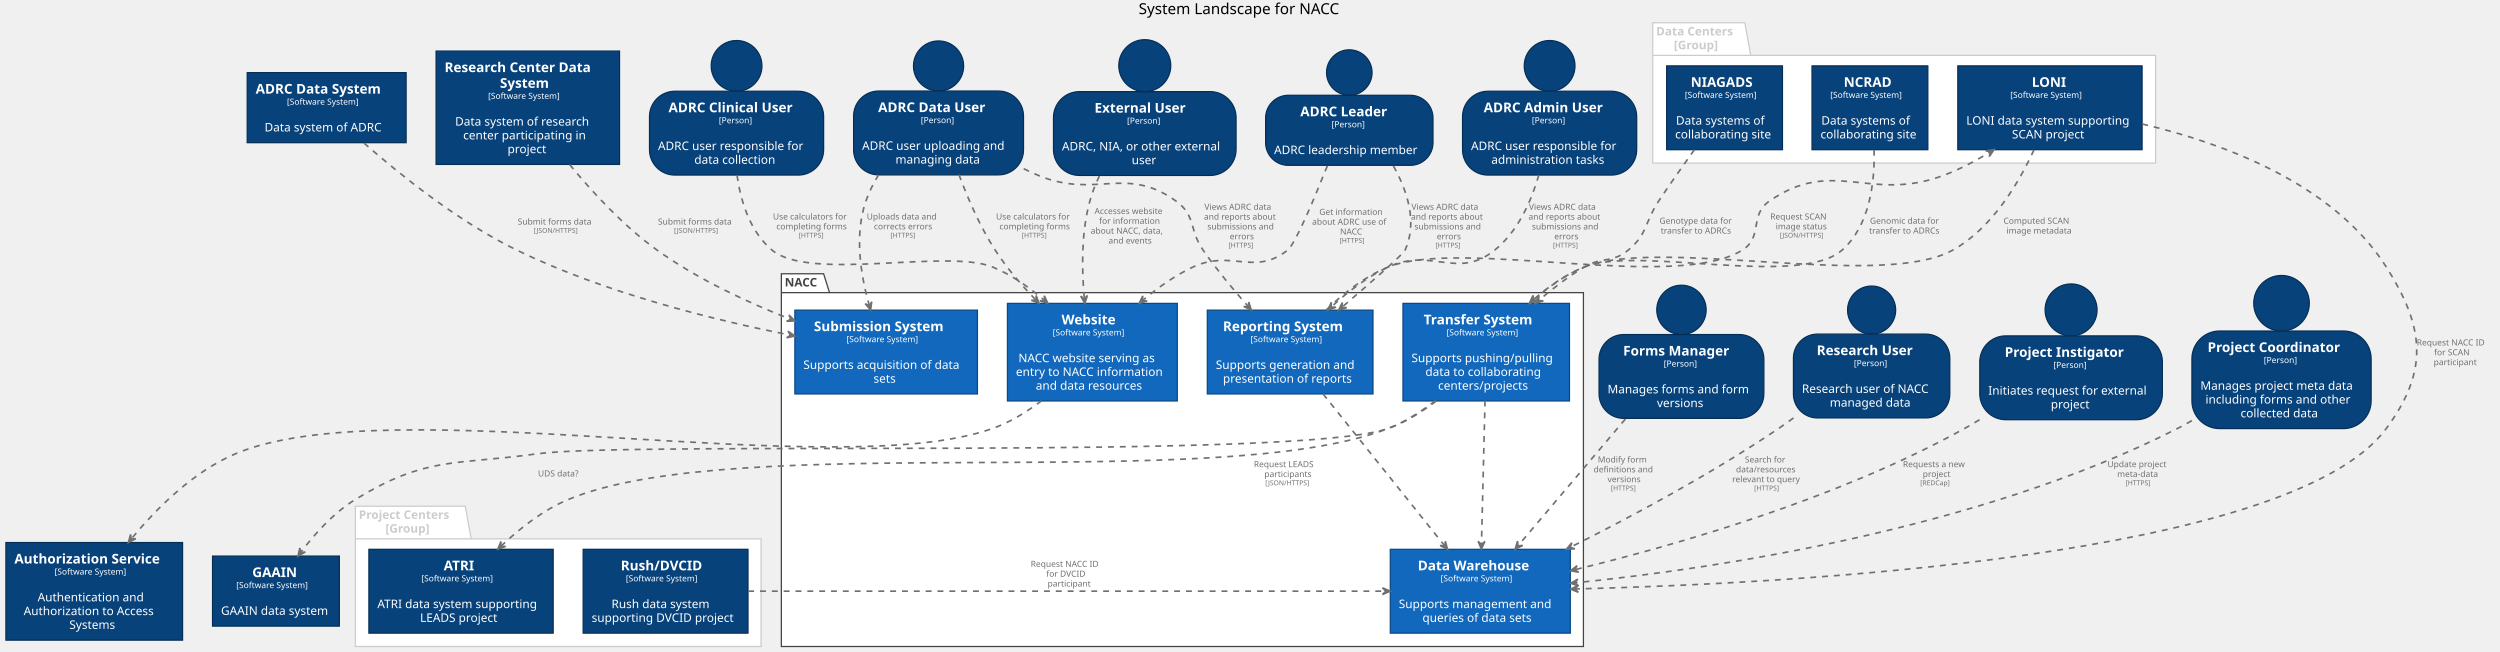
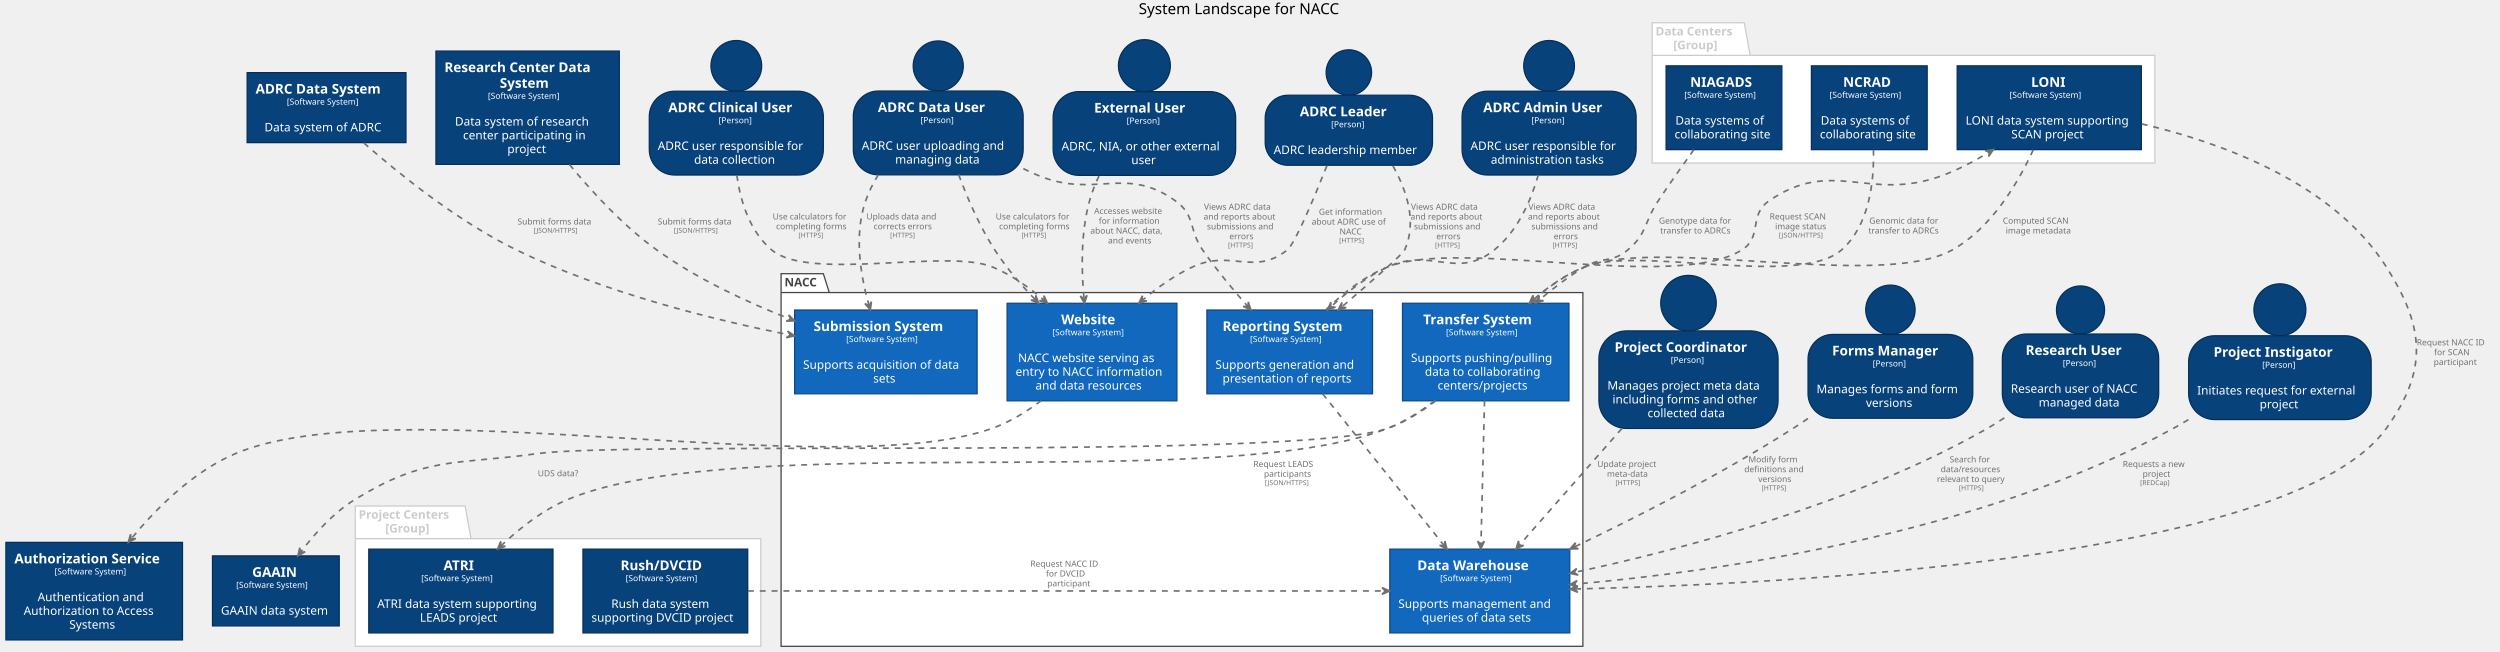
- <svg xmlns="http://www.w3.org/2000/svg" contentScriptType="application/ecmascript" contentStyleType="text/css" height="771px" preserveAspectRatio="none" style="width:2958px;height:771px;background:#FFFFFF;" version="1.1" viewBox="0 0 2958 771" width="2958px" zoomAndPan="magnify">
+ <svg xmlns="http://www.w3.org/2000/svg" contentScriptType="application/ecmascript" contentStyleType="text/css" height="771px" preserveAspectRatio="none" style="width:2959px;height:771px;background:#FFFFFF;" version="1.1" viewBox="0 0 2959 771" width="2959px" zoomAndPan="magnify">
  <defs />
  <g>
-     <text fill="#000000" font-family="sans-serif" font-size="18" lengthAdjust="spacing" textLength="251" x="1347.25" y="16.708">System Landscape for NACC</text>
+     <text fill="#000000" font-family="sans-serif" font-size="18" lengthAdjust="spacing" textLength="251" x="1347.75" y="16.708">System Landscape for NACC</text>
    <polygon fill="#FFFFFF" points="924.5,323.953,974.5,323.953,981.5,346.25,1873.5,346.25,1873.5,764.953,924.5,764.953,924.5,323.953" style="stroke:#444444;stroke-width:1.5;" />
    <line style="stroke:#444444;stroke-width:1.5;" x1="924.5" x2="981.5" y1="346.25" y2="346.25" />
    <text fill="#444444" font-family="sans-serif" font-size="14" font-weight="bold" lengthAdjust="spacing" textLength="44" x="928.5" y="338.948">NACC</text>
    <polygon fill="#FFFFFF" points="1955.5,26.953,2064.5,26.953,2071.5,65.547,2550.5,65.547,2550.5,192.953,1955.5,192.953,1955.5,26.953" style="stroke:#CCCCCC;stroke-width:1.5;" />
    <line style="stroke:#CCCCCC;stroke-width:1.5;" x1="1955.5" x2="2071.5" y1="65.547" y2="65.547" />
    <text fill="#CCCCCC" font-family="sans-serif" font-size="14" font-weight="bold" lengthAdjust="spacing" textLength="103" x="1959.5" y="41.948">Data Centers</text>
    <text fill="#CCCCCC" font-family="sans-serif" font-size="14" font-weight="bold" lengthAdjust="spacing" textLength="61" x="1980.5" y="58.245">[Group]</text>
    <polygon fill="#FFFFFF" points="420.5,598.953,550.5,598.953,557.5,637.547,900.5,637.547,900.5,764.953,420.5,764.953,420.5,598.953" style="stroke:#CCCCCC;stroke-width:1.5;" />
    <line style="stroke:#CCCCCC;stroke-width:1.5;" x1="420.5" x2="557.5" y1="637.547" y2="637.547" />
    <text fill="#CCCCCC" font-family="sans-serif" font-size="14" font-weight="bold" lengthAdjust="spacing" textLength="124" x="424.5" y="613.948">Project Centers</text>
    <text fill="#CCCCCC" font-family="sans-serif" font-size="14" font-weight="bold" lengthAdjust="spacing" textLength="61" x="456" y="630.245">[Group]</text>
    <rect fill="#1168BD" height="99.156" style="stroke:#0B4884;stroke-width:1.5;" width="216" x="940.5" y="366.953" />
    <text fill="#FFFFFF" font-family="sans-serif" font-size="16" font-weight="bold" lengthAdjust="spacing" textLength="171" x="963" y="391.805">Submission System</text>
    <text fill="#FFFFFF" font-family="sans-serif" font-size="10" lengthAdjust="spacing" textLength="94" x="1001.5" y="404.86">[Software System]</text>
    <text fill="#FFFFFF" font-family="sans-serif" font-size="14" lengthAdjust="spacing" textLength="0" x="1050.5" y="420.214" />
    <text fill="#FFFFFF" font-family="sans-serif" font-size="14" lengthAdjust="spacing" textLength="192" x="950.5" y="436.511">Supports acquisition of data</text>
    <text fill="#FFFFFF" font-family="sans-serif" font-size="14" lengthAdjust="spacing" textLength="30" x="1033.5" y="452.808">sets</text>
    <rect fill="#1168BD" height="99.156" style="stroke:#0B4884;stroke-width:1.5;" width="213" x="1645" y="649.953" />
    <text fill="#FFFFFF" font-family="sans-serif" font-size="16" font-weight="bold" lengthAdjust="spacing" textLength="148" x="1677.5" y="674.805">Data Warehouse</text>
    <text fill="#FFFFFF" font-family="sans-serif" font-size="10" lengthAdjust="spacing" textLength="94" x="1704.5" y="687.86">[Software System]</text>
    <text fill="#FFFFFF" font-family="sans-serif" font-size="14" lengthAdjust="spacing" textLength="0" x="1753.5" y="703.214" />
    <text fill="#FFFFFF" font-family="sans-serif" font-size="14" lengthAdjust="spacing" textLength="189" x="1655" y="719.511">Supports management and</text>
    <text fill="#FFFFFF" font-family="sans-serif" font-size="14" lengthAdjust="spacing" textLength="137" x="1683" y="735.808">queries of data sets</text>
    <rect fill="#1168BD" height="115.453" style="stroke:#0B4884;stroke-width:1.5;" width="197" x="1660" y="358.953" />
    <text fill="#FFFFFF" font-family="sans-serif" font-size="16" font-weight="bold" lengthAdjust="spacing" textLength="148" x="1684.5" y="383.805">Transfer System</text>
    <text fill="#FFFFFF" font-family="sans-serif" font-size="10" lengthAdjust="spacing" textLength="94" x="1711.5" y="396.86">[Software System]</text>
    <text fill="#FFFFFF" font-family="sans-serif" font-size="14" lengthAdjust="spacing" textLength="0" x="1760.5" y="412.214" />
    <text fill="#FFFFFF" font-family="sans-serif" font-size="14" lengthAdjust="spacing" textLength="173" x="1670" y="428.511">Supports pushing/pulling</text>
    <text fill="#FFFFFF" font-family="sans-serif" font-size="14" lengthAdjust="spacing" textLength="140" x="1686.5" y="444.808">data to collaborating</text>
    <text fill="#FFFFFF" font-family="sans-serif" font-size="14" lengthAdjust="spacing" textLength="114" x="1701.5" y="461.104">centers/projects</text>
    <rect fill="#1168BD" height="99.156" style="stroke:#0B4884;stroke-width:1.5;" width="196" x="1428.5" y="366.953" />
    <text fill="#FFFFFF" font-family="sans-serif" font-size="16" font-weight="bold" lengthAdjust="spacing" textLength="159" x="1447" y="391.805">Reporting System</text>
    <text fill="#FFFFFF" font-family="sans-serif" font-size="10" lengthAdjust="spacing" textLength="94" x="1479.5" y="404.86">[Software System]</text>
    <text fill="#FFFFFF" font-family="sans-serif" font-size="14" lengthAdjust="spacing" textLength="0" x="1528.5" y="420.214" />
    <text fill="#FFFFFF" font-family="sans-serif" font-size="14" lengthAdjust="spacing" textLength="172" x="1438.5" y="436.511">Supports generation and</text>
    <text fill="#FFFFFF" font-family="sans-serif" font-size="14" lengthAdjust="spacing" textLength="159" x="1447" y="452.808">presentation of reports</text>
    <rect fill="#1168BD" height="115.453" style="stroke:#0B4884;stroke-width:1.5;" width="201" x="1192" y="358.953" />
    <text fill="#FFFFFF" font-family="sans-serif" font-size="16" font-weight="bold" lengthAdjust="spacing" textLength="73" x="1256" y="383.805">Website</text>
    <text fill="#FFFFFF" font-family="sans-serif" font-size="10" lengthAdjust="spacing" textLength="94" x="1245.5" y="396.86">[Software System]</text>
    <text fill="#FFFFFF" font-family="sans-serif" font-size="14" lengthAdjust="spacing" textLength="0" x="1294.5" y="412.214" />
    <text fill="#FFFFFF" font-family="sans-serif" font-size="14" lengthAdjust="spacing" textLength="171" x="1205" y="428.511">NACC website serving as</text>
    <text fill="#FFFFFF" font-family="sans-serif" font-size="14" lengthAdjust="spacing" textLength="177" x="1202" y="444.808">entry to NACC information</text>
    <text fill="#FFFFFF" font-family="sans-serif" font-size="14" lengthAdjust="spacing" textLength="134" x="1225.5" y="461.104">and data resources</text>
    <rect fill="#08427B" height="99.156" style="stroke:#052E56;stroke-width:1.5;" width="137" x="2144" y="77.953" />
    <text fill="#FFFFFF" font-family="sans-serif" font-size="16" font-weight="bold" lengthAdjust="spacing" textLength="62" x="2181.5" y="102.805">NCRAD</text>
    <text fill="#FFFFFF" font-family="sans-serif" font-size="10" lengthAdjust="spacing" textLength="94" x="2165.5" y="115.86">[Software System]</text>
    <text fill="#FFFFFF" font-family="sans-serif" font-size="14" lengthAdjust="spacing" textLength="0" x="2214.5" y="131.214" />
    <text fill="#FFFFFF" font-family="sans-serif" font-size="14" lengthAdjust="spacing" textLength="111" x="2155" y="147.511">Data systems of</text>
    <text fill="#FFFFFF" font-family="sans-serif" font-size="14" lengthAdjust="spacing" textLength="117" x="2154" y="163.808">collaborating site</text>
    <rect fill="#08427B" height="99.156" style="stroke:#052E56;stroke-width:1.5;" width="137" x="1972" y="77.953" />
    <text fill="#FFFFFF" font-family="sans-serif" font-size="16" font-weight="bold" lengthAdjust="spacing" textLength="80" x="2000.5" y="102.805">NIAGADS</text>
    <text fill="#FFFFFF" font-family="sans-serif" font-size="10" lengthAdjust="spacing" textLength="94" x="1993.5" y="115.86">[Software System]</text>
    <text fill="#FFFFFF" font-family="sans-serif" font-size="14" lengthAdjust="spacing" textLength="0" x="2042.5" y="131.214" />
    <text fill="#FFFFFF" font-family="sans-serif" font-size="14" lengthAdjust="spacing" textLength="111" x="1983" y="147.511">Data systems of</text>
    <text fill="#FFFFFF" font-family="sans-serif" font-size="14" lengthAdjust="spacing" textLength="117" x="1982" y="163.808">collaborating site</text>
    <rect fill="#08427B" height="99.156" style="stroke:#052E56;stroke-width:1.5;" width="218" x="2316.5" y="77.953" />
    <text fill="#FFFFFF" font-family="sans-serif" font-size="16" font-weight="bold" lengthAdjust="spacing" textLength="43" x="2404" y="102.805">LONI</text>
    <text fill="#FFFFFF" font-family="sans-serif" font-size="10" lengthAdjust="spacing" textLength="94" x="2378.5" y="115.86">[Software System]</text>
    <text fill="#FFFFFF" font-family="sans-serif" font-size="14" lengthAdjust="spacing" textLength="0" x="2427.5" y="131.214" />
    <text fill="#FFFFFF" font-family="sans-serif" font-size="14" lengthAdjust="spacing" textLength="198" x="2326.5" y="147.511">LONI data system supporting</text>
    <text fill="#FFFFFF" font-family="sans-serif" font-size="14" lengthAdjust="spacing" textLength="90" x="2380.5" y="163.808">SCAN project</text>
    <rect fill="#08427B" height="99.156" style="stroke:#052E56;stroke-width:1.5;" width="218" x="436.5" y="649.953" />
    <text fill="#FFFFFF" font-family="sans-serif" font-size="16" font-weight="bold" lengthAdjust="spacing" textLength="41" x="525" y="674.805">ATRI</text>
    <text fill="#FFFFFF" font-family="sans-serif" font-size="10" lengthAdjust="spacing" textLength="94" x="498.5" y="687.86">[Software System]</text>
    <text fill="#FFFFFF" font-family="sans-serif" font-size="14" lengthAdjust="spacing" textLength="0" x="547.5" y="703.214" />
    <text fill="#FFFFFF" font-family="sans-serif" font-size="14" lengthAdjust="spacing" textLength="198" x="446.5" y="719.511">ATRI data system supporting</text>
    <text fill="#FFFFFF" font-family="sans-serif" font-size="14" lengthAdjust="spacing" textLength="97" x="497" y="735.808">LEADS project</text>
    <rect fill="#08427B" height="99.156" style="stroke:#052E56;stroke-width:1.5;" width="195" x="690" y="649.953" />
    <text fill="#FFFFFF" font-family="sans-serif" font-size="16" font-weight="bold" lengthAdjust="spacing" textLength="106" x="734.5" y="674.805">Rush/DVCID</text>
    <text fill="#FFFFFF" font-family="sans-serif" font-size="10" lengthAdjust="spacing" textLength="94" x="740.5" y="687.86">[Software System]</text>
    <text fill="#FFFFFF" font-family="sans-serif" font-size="14" lengthAdjust="spacing" textLength="0" x="789.5" y="703.214" />
    <text fill="#FFFFFF" font-family="sans-serif" font-size="14" lengthAdjust="spacing" textLength="124" x="723.5" y="719.511">Rush data system</text>
    <text fill="#FFFFFF" font-family="sans-serif" font-size="14" lengthAdjust="spacing" textLength="175" x="700" y="735.808">supporting DVCID project</text>
    <rect fill="#08427B" height="115.453" style="stroke:#052E56;stroke-width:1.5;" width="209" x="7" y="641.953" />
    <text fill="#FFFFFF" font-family="sans-serif" font-size="16" font-weight="bold" lengthAdjust="spacing" textLength="189" x="17" y="666.805">Authorization Service</text>
    <text fill="#FFFFFF" font-family="sans-serif" font-size="10" lengthAdjust="spacing" textLength="94" x="64.5" y="679.86">[Software System]</text>
    <text fill="#FFFFFF" font-family="sans-serif" font-size="14" lengthAdjust="spacing" textLength="0" x="113.5" y="695.214" />
    <text fill="#FFFFFF" font-family="sans-serif" font-size="14" lengthAdjust="spacing" textLength="130" x="44.5" y="711.511">Authentication and</text>
    <text fill="#FFFFFF" font-family="sans-serif" font-size="14" lengthAdjust="spacing" textLength="163" x="28" y="727.808">Authorization to Access</text>
    <text fill="#FFFFFF" font-family="sans-serif" font-size="14" lengthAdjust="spacing" textLength="59" x="82" y="744.105">Systems</text>
-     <ellipse cx="1989.5" cy="366.654" fill="#08427B" rx="29.201" ry="29.201" style="stroke:#052E56;stroke-width:1.5;" />
-     <rect fill="#08427B" height="99.156" rx="29.201" ry="29.201" style="stroke:#052E56;stroke-width:1.5;" width="195" x="1892" y="395.855" />
-     <text fill="#FFFFFF" font-family="sans-serif" font-size="16" font-weight="bold" lengthAdjust="spacing" textLength="138" x="1920.5" y="420.707">Forms Manager</text>
-     <text fill="#FFFFFF" font-family="sans-serif" font-size="10" lengthAdjust="spacing" textLength="42" x="1968.5" y="433.762">[Person]</text>
-     <text fill="#FFFFFF" font-family="sans-serif" font-size="14" lengthAdjust="spacing" textLength="0" x="1991.5" y="449.116" />
-     <text fill="#FFFFFF" font-family="sans-serif" font-size="14" lengthAdjust="spacing" textLength="171" x="1902" y="465.413">Manages forms and form</text>
-     <text fill="#FFFFFF" font-family="sans-serif" font-size="14" lengthAdjust="spacing" textLength="58" x="1960.5" y="481.709">versions</text>
-     <ellipse cx="2214.5" cy="366.896" fill="#08427B" rx="28.442" ry="28.442" style="stroke:#052E56;stroke-width:1.5;" />
-     <rect fill="#08427B" height="99.156" rx="28.442" ry="28.442" style="stroke:#052E56;stroke-width:1.5;" width="185" x="2122" y="395.338" />
-     <text fill="#FFFFFF" font-family="sans-serif" font-size="16" font-weight="bold" lengthAdjust="spacing" textLength="130" x="2149.5" y="420.189">Research User</text>
-     <text fill="#FFFFFF" font-family="sans-serif" font-size="10" lengthAdjust="spacing" textLength="42" x="2193.5" y="433.245">[Person]</text>
-     <text fill="#FFFFFF" font-family="sans-serif" font-size="14" lengthAdjust="spacing" textLength="0" x="2216.5" y="448.599" />
-     <text fill="#FFFFFF" font-family="sans-serif" font-size="14" lengthAdjust="spacing" textLength="161" x="2132" y="464.895">Research user of NACC</text>
-     <text fill="#FFFFFF" font-family="sans-serif" font-size="14" lengthAdjust="spacing" textLength="99" x="2165" y="481.192">managed data</text>
+     <ellipse cx="1998.5" cy="358.807" fill="#08427B" rx="32.854" ry="32.854" style="stroke:#052E56;stroke-width:1.5;" />
+     <rect fill="#08427B" height="115.453" rx="32.854" ry="32.854" style="stroke:#052E56;stroke-width:1.5;" width="212" x="1892.5" y="391.661" />
+     <text fill="#FFFFFF" font-family="sans-serif" font-size="16" font-weight="bold" lengthAdjust="spacing" textLength="175" x="1911" y="416.513">Project Coordinator</text>
+     <text fill="#FFFFFF" font-family="sans-serif" font-size="10" lengthAdjust="spacing" textLength="42" x="1977.5" y="429.569">[Person]</text>
+     <text fill="#FFFFFF" font-family="sans-serif" font-size="14" lengthAdjust="spacing" textLength="0" x="2000.5" y="444.922" />
+     <text fill="#FFFFFF" font-family="sans-serif" font-size="14" lengthAdjust="spacing" textLength="188" x="1902.5" y="461.219">Manages project meta data</text>
+     <text fill="#FFFFFF" font-family="sans-serif" font-size="14" lengthAdjust="spacing" textLength="176" x="1908.5" y="477.516">including forms and other</text>
+     <text fill="#FFFFFF" font-family="sans-serif" font-size="14" lengthAdjust="spacing" textLength="97" x="1950" y="493.813">collected data</text>
+     <ellipse cx="2237.5" cy="366.654" fill="#08427B" rx="29.201" ry="29.201" style="stroke:#052E56;stroke-width:1.5;" />
+     <rect fill="#08427B" height="99.156" rx="29.201" ry="29.201" style="stroke:#052E56;stroke-width:1.5;" width="195" x="2140" y="395.855" />
+     <text fill="#FFFFFF" font-family="sans-serif" font-size="16" font-weight="bold" lengthAdjust="spacing" textLength="138" x="2168.5" y="420.707">Forms Manager</text>
+     <text fill="#FFFFFF" font-family="sans-serif" font-size="10" lengthAdjust="spacing" textLength="42" x="2216.5" y="433.762">[Person]</text>
+     <text fill="#FFFFFF" font-family="sans-serif" font-size="14" lengthAdjust="spacing" textLength="0" x="2239.5" y="449.116" />
+     <text fill="#FFFFFF" font-family="sans-serif" font-size="14" lengthAdjust="spacing" textLength="171" x="2150" y="465.413">Manages forms and form</text>
+     <text fill="#FFFFFF" font-family="sans-serif" font-size="14" lengthAdjust="spacing" textLength="58" x="2208.5" y="481.709">versions</text>
+     <ellipse cx="2462.5" cy="366.896" fill="#08427B" rx="28.442" ry="28.442" style="stroke:#052E56;stroke-width:1.5;" />
+     <rect fill="#08427B" height="99.156" rx="28.442" ry="28.442" style="stroke:#052E56;stroke-width:1.5;" width="185" x="2370" y="395.338" />
+     <text fill="#FFFFFF" font-family="sans-serif" font-size="16" font-weight="bold" lengthAdjust="spacing" textLength="130" x="2397.5" y="420.189">Research User</text>
+     <text fill="#FFFFFF" font-family="sans-serif" font-size="10" lengthAdjust="spacing" textLength="42" x="2441.5" y="433.245">[Person]</text>
+     <text fill="#FFFFFF" font-family="sans-serif" font-size="14" lengthAdjust="spacing" textLength="0" x="2464.5" y="448.599" />
+     <text fill="#FFFFFF" font-family="sans-serif" font-size="14" lengthAdjust="spacing" textLength="161" x="2380" y="464.895">Research user of NACC</text>
+     <text fill="#FFFFFF" font-family="sans-serif" font-size="14" lengthAdjust="spacing" textLength="99" x="2413" y="481.192">managed data</text>
    <rect fill="#08427B" height="82.859" style="stroke:#052E56;stroke-width:1.5;" width="188" x="292.5" y="85.953" />
    <text fill="#FFFFFF" font-family="sans-serif" font-size="16" font-weight="bold" lengthAdjust="spacing" textLength="168" x="302.5" y="110.805">ADRC Data System</text>
    <text fill="#FFFFFF" font-family="sans-serif" font-size="10" lengthAdjust="spacing" textLength="94" x="339.5" y="123.86">[Software System]</text>
    <text fill="#FFFFFF" font-family="sans-serif" font-size="14" lengthAdjust="spacing" textLength="0" x="388.5" y="139.214" />
    <text fill="#FFFFFF" font-family="sans-serif" font-size="14" lengthAdjust="spacing" textLength="147" x="313" y="155.511">Data system of ADRC</text>
    <rect fill="#08427B" height="134.078" style="stroke:#052E56;stroke-width:1.5;" width="217" x="516" y="60.453" />
    <text fill="#FFFFFF" font-family="sans-serif" font-size="16" font-weight="bold" lengthAdjust="spacing" textLength="197" x="526" y="85.305">Research Center Data</text>
    <text fill="#FFFFFF" font-family="sans-serif" font-size="16" font-weight="bold" lengthAdjust="spacing" textLength="66" x="591.5" y="103.93">System</text>
    <text fill="#FFFFFF" font-family="sans-serif" font-size="10" lengthAdjust="spacing" textLength="94" x="577.5" y="116.985">[Software System]</text>
    <text fill="#FFFFFF" font-family="sans-serif" font-size="14" lengthAdjust="spacing" textLength="0" x="626.5" y="132.339" />
    <text fill="#FFFFFF" font-family="sans-serif" font-size="14" lengthAdjust="spacing" textLength="168" x="538.5" y="148.636">Data system of research</text>
    <text fill="#FFFFFF" font-family="sans-serif" font-size="14" lengthAdjust="spacing" textLength="149" x="548" y="164.933">center participating in</text>
    <text fill="#FFFFFF" font-family="sans-serif" font-size="14" lengthAdjust="spacing" textLength="48" x="600.5" y="181.23">project</text>
    <rect fill="#08427B" height="82.859" style="stroke:#052E56;stroke-width:1.5;" width="150" x="251.5" y="657.953" />
    <text fill="#FFFFFF" font-family="sans-serif" font-size="16" font-weight="bold" lengthAdjust="spacing" textLength="56" x="298.5" y="682.805">GAAIN</text>
    <text fill="#FFFFFF" font-family="sans-serif" font-size="10" lengthAdjust="spacing" textLength="94" x="279.5" y="695.86">[Software System]</text>
    <text fill="#FFFFFF" font-family="sans-serif" font-size="14" lengthAdjust="spacing" textLength="0" x="328.5" y="711.214" />
    <text fill="#FFFFFF" font-family="sans-serif" font-size="14" lengthAdjust="spacing" textLength="130" x="261.5" y="727.511">GAAIN data system</text>
    <ellipse cx="1354.5" cy="77.686" fill="#08427B" rx="30.733" ry="30.733" style="stroke:#052E56;stroke-width:1.5;" />
    <rect fill="#08427B" height="99.156" rx="30.733" ry="30.733" style="stroke:#052E56;stroke-width:1.5;" width="216" x="1246.5" y="108.419" />
    <text fill="#FFFFFF" font-family="sans-serif" font-size="16" font-weight="bold" lengthAdjust="spacing" textLength="119" x="1295" y="133.271">External User</text>
    <text fill="#FFFFFF" font-family="sans-serif" font-size="10" lengthAdjust="spacing" textLength="42" x="1333.5" y="146.327">[Person]</text>
    <text fill="#FFFFFF" font-family="sans-serif" font-size="14" lengthAdjust="spacing" textLength="0" x="1356.5" y="161.68" />
    <text fill="#FFFFFF" font-family="sans-serif" font-size="14" lengthAdjust="spacing" textLength="192" x="1256.5" y="177.977">ADRC, NIA, or other external</text>
    <text fill="#FFFFFF" font-family="sans-serif" font-size="14" lengthAdjust="spacing" textLength="31" x="1339" y="194.274">user</text>
    <ellipse cx="1110.5" cy="78.1" fill="#08427B" rx="29.647" ry="29.647" style="stroke:#052E56;stroke-width:1.5;" />
    <rect fill="#08427B" height="99.156" rx="29.647" ry="29.647" style="stroke:#052E56;stroke-width:1.5;" width="201" x="1010" y="107.747" />
    <text fill="#FFFFFF" font-family="sans-serif" font-size="16" font-weight="bold" lengthAdjust="spacing" textLength="143" x="1039" y="132.598">ADRC Data User</text>
    <text fill="#FFFFFF" font-family="sans-serif" font-size="10" lengthAdjust="spacing" textLength="42" x="1089.5" y="145.654">[Person]</text>
    <text fill="#FFFFFF" font-family="sans-serif" font-size="14" lengthAdjust="spacing" textLength="0" x="1112.5" y="161.007" />
    <text fill="#FFFFFF" font-family="sans-serif" font-size="14" lengthAdjust="spacing" textLength="177" x="1020" y="177.304">ADRC user uploading and</text>
    <text fill="#FFFFFF" font-family="sans-serif" font-size="14" lengthAdjust="spacing" textLength="102" x="1059.5" y="193.601">managing data</text>
    <ellipse cx="1833.5" cy="77.966" fill="#08427B" rx="30.013" ry="30.013" style="stroke:#052E56;stroke-width:1.5;" />
    <rect fill="#08427B" height="99.156" rx="30.013" ry="30.013" style="stroke:#052E56;stroke-width:1.5;" width="206" x="1730.5" y="107.98" />
    <text fill="#FFFFFF" font-family="sans-serif" font-size="16" font-weight="bold" lengthAdjust="spacing" textLength="156" x="1755.5" y="132.831">ADRC Admin User</text>
    <text fill="#FFFFFF" font-family="sans-serif" font-size="10" lengthAdjust="spacing" textLength="42" x="1812.5" y="145.887">[Person]</text>
    <text fill="#FFFFFF" font-family="sans-serif" font-size="14" lengthAdjust="spacing" textLength="0" x="1835.5" y="161.24" />
    <text fill="#FFFFFF" font-family="sans-serif" font-size="14" lengthAdjust="spacing" textLength="182" x="1740.5" y="177.537">ADRC user responsible for</text>
    <text fill="#FFFFFF" font-family="sans-serif" font-size="14" lengthAdjust="spacing" textLength="138" x="1764.5" y="193.834">administration tasks</text>
    <ellipse cx="871.5" cy="77.966" fill="#08427B" rx="30.013" ry="30.013" style="stroke:#052E56;stroke-width:1.5;" />
    <rect fill="#08427B" height="99.156" rx="30.013" ry="30.013" style="stroke:#052E56;stroke-width:1.5;" width="206" x="768.5" y="107.98" />
    <text fill="#FFFFFF" font-family="sans-serif" font-size="16" font-weight="bold" lengthAdjust="spacing" textLength="161" x="791" y="132.831">ADRC Clinical User</text>
    <text fill="#FFFFFF" font-family="sans-serif" font-size="10" lengthAdjust="spacing" textLength="42" x="850.5" y="145.887">[Person]</text>
    <text fill="#FFFFFF" font-family="sans-serif" font-size="14" lengthAdjust="spacing" textLength="0" x="873.5" y="161.24" />
    <text fill="#FFFFFF" font-family="sans-serif" font-size="14" lengthAdjust="spacing" textLength="182" x="778.5" y="177.537">ADRC user responsible for</text>
    <text fill="#FFFFFF" font-family="sans-serif" font-size="14" lengthAdjust="spacing" textLength="100" x="821.5" y="193.834">data collection</text>
    <ellipse cx="1596.5" cy="85.851" fill="#08427B" rx="26.898" ry="26.898" style="stroke:#052E56;stroke-width:1.5;" />
    <rect fill="#08427B" height="82.859" rx="26.898" ry="26.898" style="stroke:#052E56;stroke-width:1.5;" width="198" x="1497.5" y="112.749" />
    <text fill="#FFFFFF" font-family="sans-serif" font-size="16" font-weight="bold" lengthAdjust="spacing" textLength="116" x="1538.5" y="137.601">ADRC Leader</text>
    <text fill="#FFFFFF" font-family="sans-serif" font-size="10" lengthAdjust="spacing" textLength="42" x="1575.5" y="150.657">[Person]</text>
    <text fill="#FFFFFF" font-family="sans-serif" font-size="14" lengthAdjust="spacing" textLength="0" x="1598.5" y="166.01" />
    <text fill="#FFFFFF" font-family="sans-serif" font-size="14" lengthAdjust="spacing" textLength="178" x="1507.5" y="182.307">ADRC leadership member</text>
-     <ellipse cx="2450.5" cy="366.686" fill="#08427B" rx="30.733" ry="30.733" style="stroke:#052E56;stroke-width:1.5;" />
-     <rect fill="#08427B" height="99.156" rx="30.733" ry="30.733" style="stroke:#052E56;stroke-width:1.5;" width="216" x="2342.5" y="397.419" />
-     <text fill="#FFFFFF" font-family="sans-serif" font-size="16" font-weight="bold" lengthAdjust="spacing" textLength="157" x="2372" y="422.271">Project Instigator</text>
-     <text fill="#FFFFFF" font-family="sans-serif" font-size="10" lengthAdjust="spacing" textLength="42" x="2429.5" y="435.327">[Person]</text>
-     <text fill="#FFFFFF" font-family="sans-serif" font-size="14" lengthAdjust="spacing" textLength="0" x="2452.5" y="450.68" />
-     <text fill="#FFFFFF" font-family="sans-serif" font-size="14" lengthAdjust="spacing" textLength="192" x="2352.5" y="466.977">Initiates request for external</text>
-     <text fill="#FFFFFF" font-family="sans-serif" font-size="14" lengthAdjust="spacing" textLength="48" x="2426.5" y="483.274">project</text>
-     <ellipse cx="2699.5" cy="358.807" fill="#08427B" rx="32.854" ry="32.854" style="stroke:#052E56;stroke-width:1.5;" />
-     <rect fill="#08427B" height="115.453" rx="32.854" ry="32.854" style="stroke:#052E56;stroke-width:1.5;" width="212" x="2593.5" y="391.661" />
-     <text fill="#FFFFFF" font-family="sans-serif" font-size="16" font-weight="bold" lengthAdjust="spacing" textLength="175" x="2612" y="416.513">Project Coordinator</text>
-     <text fill="#FFFFFF" font-family="sans-serif" font-size="10" lengthAdjust="spacing" textLength="42" x="2678.5" y="429.569">[Person]</text>
-     <text fill="#FFFFFF" font-family="sans-serif" font-size="14" lengthAdjust="spacing" textLength="0" x="2701.5" y="444.922" />
-     <text fill="#FFFFFF" font-family="sans-serif" font-size="14" lengthAdjust="spacing" textLength="188" x="2603.5" y="461.219">Manages project meta data</text>
-     <text fill="#FFFFFF" font-family="sans-serif" font-size="14" lengthAdjust="spacing" textLength="176" x="2609.5" y="477.516">including forms and other</text>
-     <text fill="#FFFFFF" font-family="sans-serif" font-size="14" lengthAdjust="spacing" textLength="97" x="2651" y="493.813">collected data</text>
-     <path d="M2593.46,497.663 C2587.82,500.963 2582.15,504.083 2576.5,506.953 C2340.35,627.003 2027.96,672.923 1863.62,689.603 " fill="none" id="ProjectCoordinator-to-DataWarehouse" style="stroke:#707070;stroke-width:2.0;stroke-dasharray:7.0,7.0;" />
-     <polygon fill="#707070" points="1858.32,690.133,1867.675,693.212,1863.295,689.633,1866.874,685.253,1858.32,690.133" style="stroke:#707070;stroke-width:2.0;" />
-     <text fill="#707070" font-family="sans-serif" font-size="10" lengthAdjust="spacing" textLength="72" x="2493.5" y="552.735">Update project</text>
-     <text fill="#707070" font-family="sans-serif" font-size="10" lengthAdjust="spacing" textLength="52" x="2505" y="564.376">meta-data</text>
-     <text fill="#707070" font-family="sans-serif" font-size="8" lengthAdjust="spacing" textLength="32" x="2515" y="574.16">[HTTPS]</text>
-     <path d="M1923.2,495.723 C1882.7,543.553 1831.98,603.433 1796.2,645.673 " fill="none" id="FormsManager-to-DataWarehouse" style="stroke:#707070;stroke-width:2.0;stroke-dasharray:7.0,7.0;" />
-     <polygon fill="#707070" points="1792.79,649.703,1801.658,645.418,1796.02,645.887,1795.552,640.249,1792.79,649.703" style="stroke:#707070;stroke-width:2.0;" />
-     <text fill="#707070" font-family="sans-serif" font-size="10" lengthAdjust="spacing" textLength="60" x="1890.5" y="547.235">Modify form</text>
-     <text fill="#707070" font-family="sans-serif" font-size="10" lengthAdjust="spacing" textLength="70" x="1885.5" y="558.876">definitions and</text>
-     <text fill="#707070" font-family="sans-serif" font-size="10" lengthAdjust="spacing" textLength="40" x="1902" y="570.517">versions</text>
-     <text fill="#707070" font-family="sans-serif" font-size="8" lengthAdjust="spacing" textLength="32" x="1906" y="580.301">[HTTPS]</text>
-     <path d="M2122.06,494.553 C2116.19,498.853 2110.31,503.023 2104.5,506.953 C2025.39,560.473 1929.86,611.543 1858.14,647.473 " fill="none" id="ResearchUser-to-DataWarehouse" style="stroke:#707070;stroke-width:2.0;stroke-dasharray:7.0,7.0;" />
-     <polygon fill="#707070" points="1853.45,649.813,1863.288,649.353,1857.919,647.571,1859.701,642.202,1853.45,649.813" style="stroke:#707070;stroke-width:2.0;" />
-     <text fill="#707070" font-family="sans-serif" font-size="10" lengthAdjust="spacing" textLength="51" x="2064.5" y="547.235">Search for</text>
-     <text fill="#707070" font-family="sans-serif" font-size="10" lengthAdjust="spacing" textLength="72" x="2054" y="558.876">data/resources</text>
-     <text fill="#707070" font-family="sans-serif" font-size="10" lengthAdjust="spacing" textLength="84" x="2049.5" y="570.517">relevant to query</text>
-     <text fill="#707070" font-family="sans-serif" font-size="8" lengthAdjust="spacing" textLength="32" x="2075.5" y="580.301">[HTTPS]</text>
+     <ellipse cx="2698.5" cy="366.686" fill="#08427B" rx="30.733" ry="30.733" style="stroke:#052E56;stroke-width:1.5;" />
+     <rect fill="#08427B" height="99.156" rx="30.733" ry="30.733" style="stroke:#052E56;stroke-width:1.5;" width="216" x="2590.5" y="397.419" />
+     <text fill="#FFFFFF" font-family="sans-serif" font-size="16" font-weight="bold" lengthAdjust="spacing" textLength="157" x="2620" y="422.271">Project Instigator</text>
+     <text fill="#FFFFFF" font-family="sans-serif" font-size="10" lengthAdjust="spacing" textLength="42" x="2677.5" y="435.327">[Person]</text>
+     <text fill="#FFFFFF" font-family="sans-serif" font-size="14" lengthAdjust="spacing" textLength="0" x="2700.5" y="450.68" />
+     <text fill="#FFFFFF" font-family="sans-serif" font-size="14" lengthAdjust="spacing" textLength="192" x="2600.5" y="466.977">Initiates request for external</text>
+     <text fill="#FFFFFF" font-family="sans-serif" font-size="14" lengthAdjust="spacing" textLength="48" x="2674.5" y="483.274">project</text>
+     <path d="M2590.24,496.673 C2584.31,500.273 2578.38,503.723 2572.5,506.953 C2341,633.973 2028.03,677.073 1863.4,691.443 " fill="none" id="ProjectInstigator-to-DataWarehouse" style="stroke:#707070;stroke-width:2.0;stroke-dasharray:7.0,7.0;" />
+     <polygon fill="#707070" points="1858.09,691.903,1867.399,695.118,1863.072,691.475,1866.714,687.147,1858.09,691.903" style="stroke:#707070;stroke-width:2.0;" />
+     <text fill="#707070" font-family="sans-serif" font-size="10" lengthAdjust="spacing" textLength="77" x="2512.5" y="552.735">Requests a new</text>
+     <text fill="#707070" font-family="sans-serif" font-size="10" lengthAdjust="spacing" textLength="33" x="2536" y="564.376">project</text>
+     <text fill="#707070" font-family="sans-serif" font-size="8" lengthAdjust="spacing" textLength="39" x="2533" y="574.16">[REDCap]</text>
+     <path d="M1919.67,507.133 C1879.62,552.693 1832.33,606.503 1798.11,645.423 " fill="none" id="ProjectCoordinator-to-DataWarehouse" style="stroke:#707070;stroke-width:2.0;stroke-dasharray:7.0,7.0;" />
+     <polygon fill="#707070" points="1794.42,649.623,1803.365,645.501,1797.72,645.866,1797.354,640.221,1794.42,649.623" style="stroke:#707070;stroke-width:2.0;" />
+     <text fill="#707070" font-family="sans-serif" font-size="10" lengthAdjust="spacing" textLength="72" x="1890.5" y="552.735">Update project</text>
+     <text fill="#707070" font-family="sans-serif" font-size="10" lengthAdjust="spacing" textLength="52" x="1902" y="564.376">meta-data</text>
+     <text fill="#707070" font-family="sans-serif" font-size="8" lengthAdjust="spacing" textLength="32" x="1912" y="574.16">[HTTPS]</text>
+     <path d="M2139.88,495.343 C2134.07,499.373 2128.25,503.273 2122.5,506.953 C2038.84,560.443 1938.48,611.523 1863.25,647.453 " fill="none" id="FormsManager-to-DataWarehouse" style="stroke:#707070;stroke-width:2.0;stroke-dasharray:7.0,7.0;" />
+     <polygon fill="#707070" points="1858.33,649.803,1868.175,649.532,1862.841,647.647,1864.726,642.314,1858.33,649.803" style="stroke:#707070;stroke-width:2.0;" />
+     <text fill="#707070" font-family="sans-serif" font-size="10" lengthAdjust="spacing" textLength="60" x="2069.5" y="547.235">Modify form</text>
+     <text fill="#707070" font-family="sans-serif" font-size="10" lengthAdjust="spacing" textLength="70" x="2064.5" y="558.876">definitions and</text>
+     <text fill="#707070" font-family="sans-serif" font-size="10" lengthAdjust="spacing" textLength="40" x="2081" y="570.517">versions</text>
+     <text fill="#707070" font-family="sans-serif" font-size="8" lengthAdjust="spacing" textLength="32" x="2085" y="580.301">[HTTPS]</text>
+     <path d="M2372.31,494.573 C2365.77,498.993 2359.13,503.173 2352.5,506.953 C2194.51,597.033 1988.58,650.833 1863.4,677.513 " fill="none" id="ResearchUser-to-DataWarehouse" style="stroke:#707070;stroke-width:2.0;stroke-dasharray:7.0,7.0;" />
+     <polygon fill="#707070" points="1858.24,678.603,1867.87,680.669,1863.133,677.576,1866.226,672.84,1858.24,678.603" style="stroke:#707070;stroke-width:2.0;" />
+     <text fill="#707070" font-family="sans-serif" font-size="10" lengthAdjust="spacing" textLength="51" x="2307.5" y="547.235">Search for</text>
+     <text fill="#707070" font-family="sans-serif" font-size="10" lengthAdjust="spacing" textLength="72" x="2297" y="558.876">data/resources</text>
+     <text fill="#707070" font-family="sans-serif" font-size="10" lengthAdjust="spacing" textLength="84" x="2292.5" y="570.517">relevant to query</text>
+     <text fill="#707070" font-family="sans-serif" font-size="8" lengthAdjust="spacing" textLength="32" x="2318.5" y="580.301">[HTTPS]</text>
    <path d="M430.59,169.203 C473.72,207.053 542.77,262.463 611.5,295.953 C715.59,346.673 844.48,378.583 935.22,396.533 " fill="none" id="ADRCDataSystem-to-SubmissionSystem" style="stroke:#707070;stroke-width:2.0;stroke-dasharray:7.0,7.0;" />
    <polygon fill="#707070" points="940.33,397.533,932.277,391.864,935.425,396.563,930.725,399.712,940.33,397.533" style="stroke:#707070;stroke-width:2.0;" />
    <text fill="#707070" font-family="sans-serif" font-size="10" lengthAdjust="spacing" textLength="92" x="612.5" y="265.735">Submit forms data</text>
    <text fill="#707070" font-family="sans-serif" font-size="8" lengthAdjust="spacing" textLength="54" x="631.5" y="275.519">[JSON/HTTPS]</text>
    <path d="M673.96,194.633 C701.6,228.243 738.32,267.803 777.5,295.953 C825.34,330.323 884.63,357.863 935.54,377.793 " fill="none" id="ResearchCenterDataSystem-to-SubmissionSystem" style="stroke:#707070;stroke-width:2.0;stroke-dasharray:7.0,7.0;" />
    <polygon fill="#707070" points="940.44,379.703,933.506,372.709,935.781,377.888,930.602,380.163,940.44,379.703" style="stroke:#707070;stroke-width:2.0;" />
    <text fill="#707070" font-family="sans-serif" font-size="10" lengthAdjust="spacing" textLength="92" x="778.5" y="265.735">Submit forms data</text>
    <text fill="#707070" font-family="sans-serif" font-size="8" lengthAdjust="spacing" textLength="54" x="797.5" y="275.519">[JSON/HTTPS]</text>
-     <path d="M2217.43,177.273 C2218.33,215.543 2212.45,267.003 2179.5,295.953 C2128.47,340.783 1937.39,290.303 1874.5,315.953 C1852.57,324.893 1831.84,339.693 1814.12,355.183 " fill="none" id="NCRAD-to-TransferSystem" style="stroke:#707070;stroke-width:2.0;stroke-dasharray:7.0,7.0;" />
-     <polygon fill="#707070" points="1810.16,358.703,1819.538,355.693,1813.89,355.373,1814.21,349.726,1810.16,358.703" style="stroke:#707070;stroke-width:2.0;" />
+     <path d="M2217.43,177.273 C2218.33,215.533 2212.45,266.993 2179.5,295.953 C2128.65,340.643 1938.24,290.513 1875.5,315.953 C1853.45,324.893 1832.55,339.693 1814.68,355.183 " fill="none" id="NCRAD-to-TransferSystem" style="stroke:#707070;stroke-width:2.0;stroke-dasharray:7.0,7.0;" />
+     <polygon fill="#707070" points="1810.68,358.703,1820.076,355.751,1814.43,355.396,1814.785,349.751,1810.68,358.703" style="stroke:#707070;stroke-width:2.0;" />
    <text fill="#707070" font-family="sans-serif" font-size="10" lengthAdjust="spacing" textLength="85" x="2212.5" y="264.735">Genomic data for</text>
    <text fill="#707070" font-family="sans-serif" font-size="10" lengthAdjust="spacing" textLength="90" x="2211.5" y="276.376">transfer to ADRCs</text>
-     <path d="M2004.88,177.053 C1991.34,195.883 1975.95,217.743 1962.5,237.953 C1945.69,263.213 1949.88,276.613 1926.5,295.953 C1907.42,311.743 1895.76,303.263 1874.5,315.953 C1855.91,327.043 1837.39,341.173 1820.78,355.273 " fill="none" id="NIAGADS-to-TransferSystem" style="stroke:#707070;stroke-width:2.0;stroke-dasharray:7.0,7.0;" />
-     <polygon fill="#707070" points="1816.6,358.863,1826.043,356.063,1820.403,355.617,1820.849,349.978,1816.6,358.863" style="stroke:#707070;stroke-width:2.0;" />
+     <path d="M2004.88,177.053 C1991.34,195.883 1975.95,217.743 1962.5,237.953 C1945.69,263.213 1949.81,276.533 1926.5,295.953 C1907.79,311.533 1896.39,303.453 1875.5,315.953 C1856.94,327.063 1838.39,341.123 1821.71,355.143 " fill="none" id="NIAGADS-to-TransferSystem" style="stroke:#707070;stroke-width:2.0;stroke-dasharray:7.0,7.0;" />
+     <polygon fill="#707070" points="1817.51,358.713,1826.953,355.913,1821.313,355.467,1821.759,349.828,1817.51,358.713" style="stroke:#707070;stroke-width:2.0;" />
    <text fill="#707070" font-family="sans-serif" font-size="10" lengthAdjust="spacing" textLength="90" x="1963.5" y="264.735">Genotype data for</text>
    <text fill="#707070" font-family="sans-serif" font-size="10" lengthAdjust="spacing" textLength="90" x="1965" y="276.376">transfer to ADRCs</text>
-     <path d="M2406.64,177.203 C2388.49,216.793 2356.9,270.153 2310.5,295.953 C2225.73,343.093 1964.66,280.213 1874.5,315.953 C1852.37,324.723 1831.51,339.573 1813.74,355.153 " fill="none" id="LONI-to-TransferSystem" style="stroke:#707070;stroke-width:2.0;stroke-dasharray:7.0,7.0;" />
-     <polygon fill="#707070" points="1809.76,358.693,1819.138,355.683,1813.49,355.363,1813.81,349.716,1809.76,358.693" style="stroke:#707070;stroke-width:2.0;" />
+     <path d="M2406.64,177.203 C2388.49,216.793 2356.9,270.153 2310.5,295.953 C2225.93,342.983 1965.53,280.483 1875.5,315.953 C1853.24,324.723 1832.22,339.563 1814.29,355.153 " fill="none" id="LONI-to-TransferSystem" style="stroke:#707070;stroke-width:2.0;stroke-dasharray:7.0,7.0;" />
+     <polygon fill="#707070" points="1810.28,358.693,1819.676,355.741,1814.03,355.386,1814.385,349.741,1810.28,358.693" style="stroke:#707070;stroke-width:2.0;" />
    <text fill="#707070" font-family="sans-serif" font-size="10" lengthAdjust="spacing" textLength="85" x="2370.5" y="264.735">Computed SCAN</text>
    <text fill="#707070" font-family="sans-serif" font-size="10" lengthAdjust="spacing" textLength="81" x="2374" y="276.376">image metadata</text>
-     <path d="M2534.69,146.723 C2629.27,168.943 2760.49,216.623 2823.5,315.953 C2868.97,387.633 2873.89,438.643 2823.5,506.953 C2710.78,659.753 2114.96,690.663 1863.56,696.893 " fill="none" id="LONI-to-DataWarehouse" style="stroke:#707070;stroke-width:2.0;stroke-dasharray:7.0,7.0;" />
-     <polygon fill="#707070" points="1858.42,697.023,1867.52,700.79,1863.418,696.895,1867.314,692.793,1858.42,697.023" style="stroke:#707070;stroke-width:2.0;" />
-     <text fill="#707070" font-family="sans-serif" font-size="10" lengthAdjust="spacing" textLength="88" x="2859.5" y="408.735">Request NACC ID</text>
-     <text fill="#707070" font-family="sans-serif" font-size="10" lengthAdjust="spacing" textLength="47" x="2880" y="420.376">for SCAN</text>
-     <text fill="#707070" font-family="sans-serif" font-size="10" lengthAdjust="spacing" textLength="51" x="2879.5" y="432.017">participant</text>
+     <path d="M2534.96,146.643 C2629.76,168.813 2761.32,216.453 2824.5,315.953 C2870,387.613 2873.9,437.923 2824.5,506.953 C2713.83,661.593 2115.52,691.453 1863.51,697.143 " fill="none" id="LONI-to-DataWarehouse" style="stroke:#707070;stroke-width:2.0;stroke-dasharray:7.0,7.0;" />
+     <polygon fill="#707070" points="1858.35,697.263,1867.439,701.056,1863.349,697.149,1867.256,693.058,1858.35,697.263" style="stroke:#707070;stroke-width:2.0;" />
+     <text fill="#707070" font-family="sans-serif" font-size="10" lengthAdjust="spacing" textLength="88" x="2860.5" y="408.735">Request NACC ID</text>
+     <text fill="#707070" font-family="sans-serif" font-size="10" lengthAdjust="spacing" textLength="47" x="2881" y="420.376">for SCAN</text>
+     <text fill="#707070" font-family="sans-serif" font-size="10" lengthAdjust="spacing" textLength="51" x="2880.5" y="432.017">participant</text>
    <path d="M1569.11,366.843 C1589.23,347.343 1614.89,326.933 1642.5,315.953 C1729.12,281.523 1982.38,345.243 2061.5,295.953 C2086.49,280.383 2069.3,254.723 2093.5,237.953 C2169.19,185.503 2212.07,239.723 2298.5,207.953 C2317.74,200.883 2337.18,190.623 2354.86,179.813 " fill="none" id="ReportingSystem-to-LONI" style="stroke:#707070;stroke-width:2.0;stroke-dasharray:7.0,7.0;" />
    <polygon fill="#707070" points="2359.31,177.063,2349.551,178.388,2355.056,179.69,2353.754,185.195,2359.31,177.063" style="stroke:#707070;stroke-width:2.0;" />
    <text fill="#707070" font-family="sans-serif" font-size="10" lengthAdjust="spacing" textLength="73" x="2094.5" y="259.735">Request SCAN</text>
    <text fill="#707070" font-family="sans-serif" font-size="10" lengthAdjust="spacing" textLength="63" x="2101" y="271.376">image status</text>
    <text fill="#707070" font-family="sans-serif" font-size="8" lengthAdjust="spacing" textLength="54" x="2105.5" y="281.16">[JSON/HTTPS]</text>
    <path d="M1698.43,474.093 C1681.51,487.033 1662.29,499.233 1642.5,506.953 C1440.92,585.553 872.25,507.813 672.5,590.953 C642.75,603.333 614.82,625.333 592.76,646.223 " fill="none" id="TransferSystem-to-ATRI" style="stroke:#707070;stroke-width:2.0;stroke-dasharray:7.0,7.0;" />
    <polygon fill="#707070" points="588.99,649.833,598.259,646.503,592.603,646.377,592.729,640.722,588.99,649.833" style="stroke:#707070;stroke-width:2.0;" />
    <text fill="#707070" font-family="sans-serif" font-size="10" lengthAdjust="spacing" textLength="78" x="1483.5" y="552.735">Request LEADS</text>
    <text fill="#707070" font-family="sans-serif" font-size="10" lengthAdjust="spacing" textLength="56" x="1496" y="564.376">participants</text>
    <text fill="#707070" font-family="sans-serif" font-size="8" lengthAdjust="spacing" textLength="54" x="1497" y="574.16">[JSON/HTTPS]</text>
    <path d="M885.24,699.453 C1065.53,699.453 1449.38,699.453 1639.71,699.453 " fill="none" id="RushDVCID-to-DataWarehouse" style="stroke:#707070;stroke-width:2.0;stroke-dasharray:7.0,7.0;" />
    <polygon fill="#707070" points="1644.72,699.453,1635.72,695.453,1639.72,699.453,1635.72,703.453,1644.72,699.453" style="stroke:#707070;stroke-width:2.0;" />
    <text fill="#707070" font-family="sans-serif" font-size="10" lengthAdjust="spacing" textLength="88" x="1219.5" y="670.735">Request NACC ID</text>
    <text fill="#707070" font-family="sans-serif" font-size="10" lengthAdjust="spacing" textLength="51" x="1238" y="682.376">for DVCID</text>
    <text fill="#707070" font-family="sans-serif" font-size="10" lengthAdjust="spacing" textLength="51" x="1239.5" y="694.017">participant</text>
    <path d="M1699.62,474.163 C1682.49,487.363 1662.86,499.673 1642.5,506.953 C1537.1,544.653 746.38,521.563 635.5,536.953 C537.91,550.503 504.54,539.523 420.5,590.953 C394.72,606.733 372.18,631.863 355.63,653.853 " fill="none" id="TransferSystem-to-GAAIN" style="stroke:#707070;stroke-width:2.0;stroke-dasharray:7.0,7.0;" />
    <polygon fill="#707070" points="352.61,657.923,361.191,653.089,355.594,653.911,354.772,648.314,352.61,657.923" style="stroke:#707070;stroke-width:2.0;" />
    <text fill="#707070" font-family="sans-serif" font-size="10" lengthAdjust="spacing" textLength="53" x="636.5" y="563.735">UDS data?</text>
    <path d="M1757.09,473.983 C1755.86,523.613 1754.07,595.343 1752.85,644.263 " fill="none" id="TransferSystem-to-DataWarehouse" style="stroke:#707070;stroke-width:2.0;stroke-dasharray:7.0,7.0;" />
    <polygon fill="#707070" points="1752.72,649.523,1756.925,640.617,1752.834,644.524,1748.927,640.434,1752.72,649.523" style="stroke:#707070;stroke-width:2.0;" />
    <text fill="#000000" font-family="sans-serif" font-size="10" lengthAdjust="spacing" textLength="0" x="1758.5" y="563.735" />
    <path d="M1565.44,466.083 C1605.64,516.293 1668.17,594.393 1709.48,645.973 " fill="none" id="ReportingSystem-to-DataWarehouse" style="stroke:#707070;stroke-width:2.0;stroke-dasharray:7.0,7.0;" />
    <polygon fill="#707070" points="1712.67,649.953,1710.176,640.425,1709.548,646.047,1703.926,645.42,1712.67,649.953" style="stroke:#707070;stroke-width:2.0;" />
    <text fill="#000000" font-family="sans-serif" font-size="10" lengthAdjust="spacing" textLength="0" x="1655.5" y="563.735" />
    <path d="M1232.46,474.113 C1215.02,487.313 1195.1,499.643 1174.5,506.953 C986.76,573.613 461.91,459.173 278.5,536.953 C228.7,558.073 185.25,601.383 155.16,637.843 " fill="none" id="Website-to-AuthorizationService" style="stroke:#707070;stroke-width:2.0;stroke-dasharray:7.0,7.0;" />
    <polygon fill="#707070" points="151.92,641.803,160.718,637.376,155.089,637.935,154.529,632.306,151.92,641.803" style="stroke:#707070;stroke-width:2.0;" />
    <text fill="#000000" font-family="sans-serif" font-size="10" lengthAdjust="spacing" textLength="0" x="282.5" y="563.735" />
    <path d="M1300.77,208.203 C1296.18,217.903 1292.25,227.933 1289.5,237.953 C1279.2,275.483 1279.79,319.183 1283.04,353.833 " fill="none" id="ExternalUser-to-Website" style="stroke:#707070;stroke-width:2.0;stroke-dasharray:7.0,7.0;" />
    <polygon fill="#707070" points="1283.53,358.873,1286.636,349.527,1283.044,353.897,1278.674,350.305,1283.53,358.873" style="stroke:#707070;stroke-width:2.0;" />
    <text fill="#707070" font-family="sans-serif" font-size="10" lengthAdjust="spacing" textLength="84" x="1295" y="253.235">Accesses website</text>
    <text fill="#707070" font-family="sans-serif" font-size="10" lengthAdjust="spacing" textLength="73" x="1300.5" y="264.876">for information</text>
    <text fill="#707070" font-family="sans-serif" font-size="10" lengthAdjust="spacing" textLength="93" x="1290.5" y="276.517">about NACC, data,</text>
    <text fill="#707070" font-family="sans-serif" font-size="10" lengthAdjust="spacing" textLength="54" x="1311.5" y="288.157">and events</text>
    <path d="M1039.56,206.763 C1033.46,216.733 1028.21,227.213 1024.5,237.953 C1010.65,278.013 1018.35,325.723 1028.58,361.593 " fill="none" id="ADRCDataUser-to-SubmissionSystem" style="stroke:#707070;stroke-width:2.0;stroke-dasharray:7.0,7.0;" />
    <polygon fill="#707070" points="1030.11,366.793,1031.403,357.029,1028.697,361.997,1023.729,359.291,1030.11,366.793" style="stroke:#707070;stroke-width:2.0;" />
    <text fill="#707070" font-family="sans-serif" font-size="10" lengthAdjust="spacing" textLength="85" x="1025.5" y="259.735">Uploads data and</text>
    <text fill="#707070" font-family="sans-serif" font-size="10" lengthAdjust="spacing" textLength="71" x="1034" y="271.376">corrects errors</text>
    <text fill="#707070" font-family="sans-serif" font-size="8" lengthAdjust="spacing" textLength="32" x="1053.5" y="281.16">[HTTPS]</text>
    <path d="M1134.62,206.543 C1145.46,235.813 1159.83,268.593 1177.5,295.953 C1190.93,316.753 1208.32,337.063 1225.48,354.863 " fill="none" id="ADRCDataUser-to-Website" style="stroke:#707070;stroke-width:2.0;stroke-dasharray:7.0,7.0;" />
    <polygon fill="#707070" points="1229.37,358.863,1225.965,349.622,1225.885,355.278,1220.228,355.198,1229.37,358.863" style="stroke:#707070;stroke-width:2.0;" />
    <text fill="#707070" font-family="sans-serif" font-size="10" lengthAdjust="spacing" textLength="90" x="1178.5" y="259.735">Use calculators for</text>
    <text fill="#707070" font-family="sans-serif" font-size="10" lengthAdjust="spacing" textLength="85" x="1182.5" y="271.376">completing forms</text>
    <text fill="#707070" font-family="sans-serif" font-size="8" lengthAdjust="spacing" textLength="32" x="1209" y="281.16">[HTTPS]</text>
    <path d="M1211.23,199.593 C1217.29,202.653 1223.4,205.473 1229.5,207.953 C1297.34,235.523 1332.11,195.113 1391.5,237.953 C1415.38,255.173 1406.69,271.783 1423.5,295.953 C1439.48,318.933 1459.12,342.603 1476.94,362.753 " fill="none" id="ADRCDataUser-to-ReportingSystem" style="stroke:#707070;stroke-width:2.0;stroke-dasharray:7.0,7.0;" />
    <polygon fill="#707070" points="1480.48,366.743,1477.508,357.353,1477.165,363,1471.519,362.657,1480.48,366.743" style="stroke:#707070;stroke-width:2.0;" />
    <text fill="#707070" font-family="sans-serif" font-size="10" lengthAdjust="spacing" textLength="86" x="1425" y="248.235">Views ADRC data</text>
    <text fill="#707070" font-family="sans-serif" font-size="10" lengthAdjust="spacing" textLength="87" x="1424.5" y="259.876">and reports about</text>
    <text fill="#707070" font-family="sans-serif" font-size="10" lengthAdjust="spacing" textLength="79" x="1428.5" y="271.517">submissions and</text>
    <text fill="#707070" font-family="sans-serif" font-size="10" lengthAdjust="spacing" textLength="29" x="1455" y="283.157">errors</text>
    <text fill="#707070" font-family="sans-serif" font-size="8" lengthAdjust="spacing" textLength="32" x="1453.5" y="292.941">[HTTPS]</text>
    <path d="M1820.74,206.993 C1811.53,239.213 1795.69,274.013 1768.5,295.953 C1724.38,331.563 1693.96,292.153 1642.5,315.953 C1617.89,327.333 1594.45,345.483 1575.16,363.183 " fill="none" id="ADRCAdminUser-to-ReportingSystem" style="stroke:#707070;stroke-width:2.0;stroke-dasharray:7.0,7.0;" />
    <polygon fill="#707070" points="1571.35,366.713,1580.665,363.515,1575.012,363.309,1575.218,357.656,1571.35,366.713" style="stroke:#707070;stroke-width:2.0;" />
    <text fill="#707070" font-family="sans-serif" font-size="10" lengthAdjust="spacing" textLength="86" x="1809" y="248.235">Views ADRC data</text>
    <text fill="#707070" font-family="sans-serif" font-size="10" lengthAdjust="spacing" textLength="87" x="1808.5" y="259.876">and reports about</text>
    <text fill="#707070" font-family="sans-serif" font-size="10" lengthAdjust="spacing" textLength="79" x="1812.5" y="271.517">submissions and</text>
    <text fill="#707070" font-family="sans-serif" font-size="10" lengthAdjust="spacing" textLength="29" x="1839" y="283.157">errors</text>
    <text fill="#707070" font-family="sans-serif" font-size="8" lengthAdjust="spacing" textLength="32" x="1837.5" y="292.941">[HTTPS]</text>
    <path d="M872.06,207.273 C876.59,239.533 887.84,274.303 913.5,295.953 C957.96,333.463 1120.67,293.913 1174.5,315.953 C1196.63,325.013 1217.68,339.853 1235.7,355.333 " fill="none" id="ADRCClinicalUser-to-Website" style="stroke:#707070;stroke-width:2.0;stroke-dasharray:7.0,7.0;" />
    <polygon fill="#707070" points="1239.74,358.853,1235.598,349.917,1235.976,355.562,1230.332,355.939,1239.74,358.853" style="stroke:#707070;stroke-width:2.0;" />
    <text fill="#707070" font-family="sans-serif" font-size="10" lengthAdjust="spacing" textLength="90" x="914.5" y="259.735">Use calculators for</text>
    <text fill="#707070" font-family="sans-serif" font-size="10" lengthAdjust="spacing" textLength="85" x="918.5" y="271.376">completing forms</text>
    <text fill="#707070" font-family="sans-serif" font-size="8" lengthAdjust="spacing" textLength="32" x="945" y="281.16">[HTTPS]</text>
    <path d="M1570.49,196.223 C1553.23,239.623 1532.21,289.073 1523.5,295.953 C1483.81,327.283 1457.32,294.573 1411.5,315.953 C1390.29,325.853 1369.76,340.503 1351.9,355.533 " fill="none" id="ADRCLeader-to-Website" style="stroke:#707070;stroke-width:2.0;stroke-dasharray:7.0,7.0;" />
    <polygon fill="#707070" points="1347.89,358.943,1357.333,356.144,1351.693,355.697,1352.139,350.058,1347.89,358.943" style="stroke:#707070;stroke-width:2.0;" />
    <text fill="#707070" font-family="sans-serif" font-size="10" lengthAdjust="spacing" textLength="77" x="1561" y="254.235">Get information</text>
    <text fill="#707070" font-family="sans-serif" font-size="10" lengthAdjust="spacing" textLength="94" x="1552.5" y="265.876">about ADRC use of</text>
    <text fill="#707070" font-family="sans-serif" font-size="10" lengthAdjust="spacing" textLength="31" x="1585.5" y="277.517">NACC</text>
    <text fill="#707070" font-family="sans-serif" font-size="8" lengthAdjust="spacing" textLength="32" x="1585" y="287.301">[HTTPS]</text>
    <path d="M1648.68,196.333 C1665.81,227.043 1677.13,263.633 1662.5,295.953 C1660.32,300.773 1622.84,333.553 1587.78,363.563 " fill="none" id="ADRCLeader-to-ReportingSystem" style="stroke:#707070;stroke-width:2.0;stroke-dasharray:7.0,7.0;" />
    <polygon fill="#707070" points="1583.96,366.833,1593.403,364.034,1587.763,363.587,1588.209,357.948,1583.96,366.833" style="stroke:#707070;stroke-width:2.0;" />
    <text fill="#707070" font-family="sans-serif" font-size="10" lengthAdjust="spacing" textLength="86" x="1670" y="248.235">Views ADRC data</text>
    <text fill="#707070" font-family="sans-serif" font-size="10" lengthAdjust="spacing" textLength="87" x="1669.5" y="259.876">and reports about</text>
    <text fill="#707070" font-family="sans-serif" font-size="10" lengthAdjust="spacing" textLength="79" x="1673.5" y="271.517">submissions and</text>
    <text fill="#707070" font-family="sans-serif" font-size="10" lengthAdjust="spacing" textLength="29" x="1700" y="283.157">errors</text>
    <text fill="#707070" font-family="sans-serif" font-size="8" lengthAdjust="spacing" textLength="32" x="1698.5" y="292.941">[HTTPS]</text>
-     <path d="M2342.2,496.613 C2336.29,500.223 2330.37,503.703 2324.5,506.953 C2174.56,590.153 1982.45,645.183 1863.17,674.093 " fill="none" id="ProjectInstigator-to-DataWarehouse" style="stroke:#707070;stroke-width:2.0;stroke-dasharray:7.0,7.0;" />
-     <polygon fill="#707070" points="1858.25,675.283,1867.937,677.062,1863.111,674.111,1866.061,669.284,1858.25,675.283" style="stroke:#707070;stroke-width:2.0;" />
-     <text fill="#707070" font-family="sans-serif" font-size="10" lengthAdjust="spacing" textLength="77" x="2251.5" y="552.735">Requests a new</text>
-     <text fill="#707070" font-family="sans-serif" font-size="10" lengthAdjust="spacing" textLength="33" x="2275" y="564.376">project</text>
-     <text fill="#707070" font-family="sans-serif" font-size="8" lengthAdjust="spacing" textLength="39" x="2272" y="574.16">[REDCap]</text>
  </g>
</svg>
